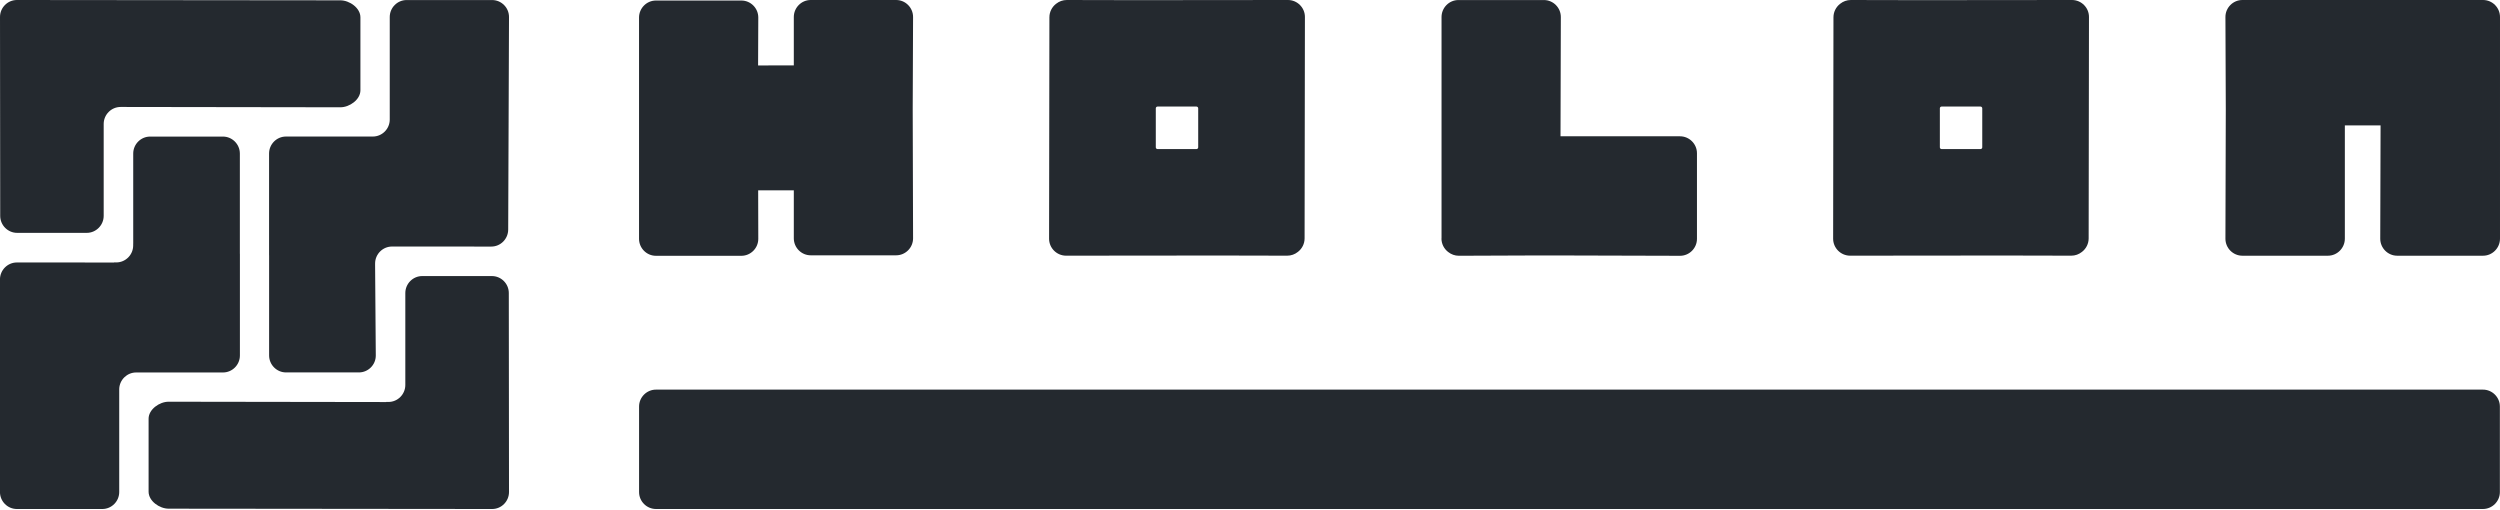
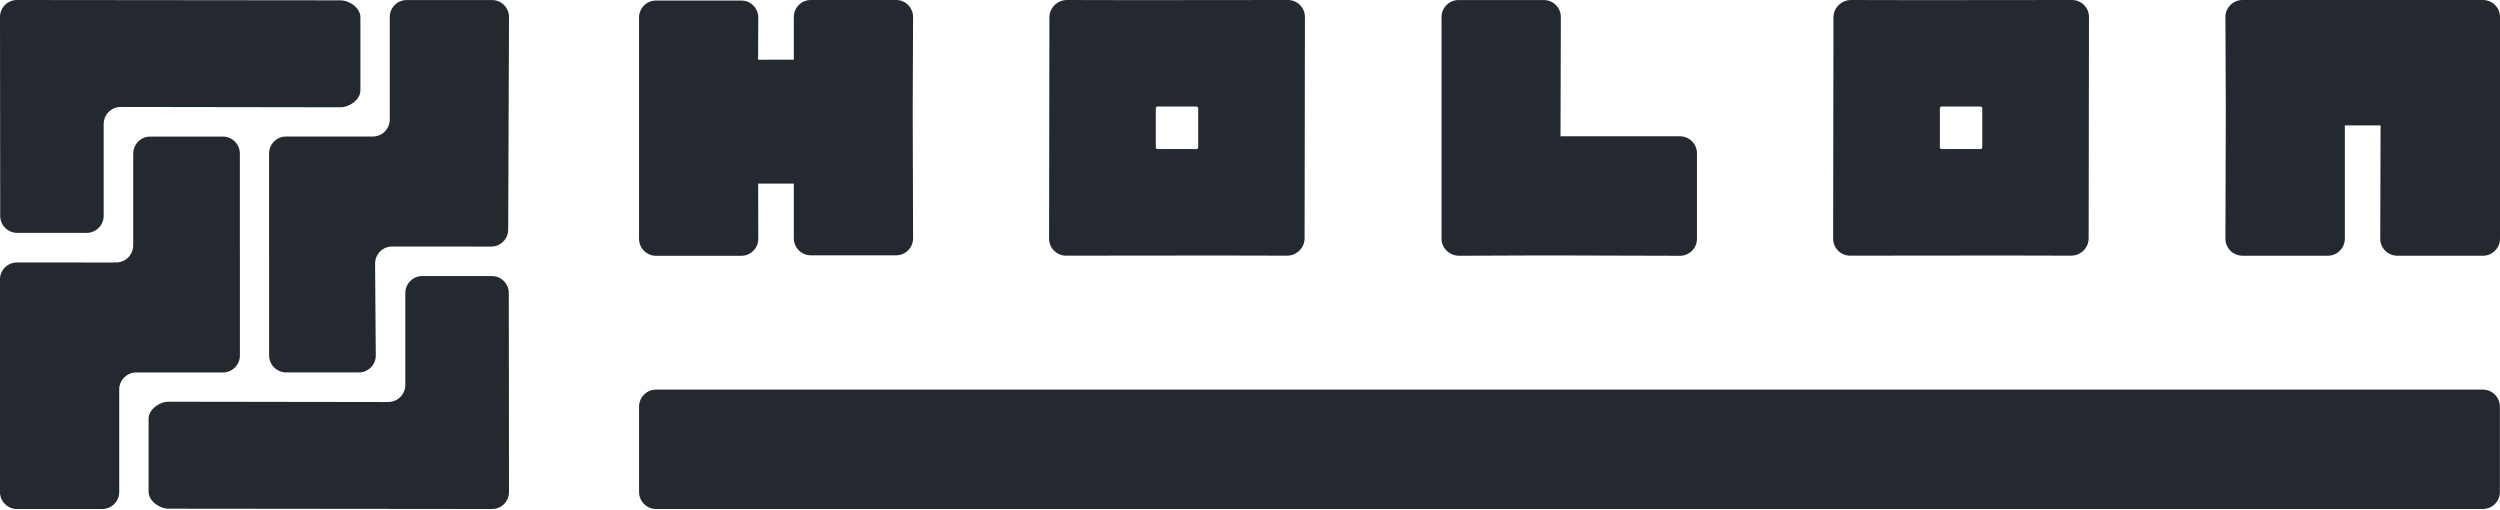
<svg xmlns="http://www.w3.org/2000/svg" xml:space="preserve" width="38.261mm" height="7.79mm" version="1.1" style="shape-rendering:geometricPrecision; text-rendering:geometricPrecision; image-rendering:optimizeQuality; fill-rule:evenodd; clip-rule:evenodd" viewBox="0 0 617.97 125.82">
  <defs>
    <style type="text/css">
   
    .fil0 {fill:#24292F}
   
  </style>
  </defs>
  <g id="L">
    <g id="_2444166393408">
      <path class="fil0" d="M97.45 60.94l0 0 -0.55 0c-2.3,0 -4.18,1.89 -4.18,4.2l0 0.43 -0 0 0.17 22.29c0.02,2.31 -1.88,4.2 -4.18,4.2l-18.01 0c-2.29,0 -4.18,-1.89 -4.18,-4.2l-0 -24.76 -0.01 0 -0 -25.15c0,-2.31 1.88,-4.2 4.18,-4.2l20.92 0 0 -0 0.55 0c2.3,0 4.18,-1.89 4.18,-4.2l0 -0.43 0 -24.91c0,-2.31 1.88,-4.2 4.18,-4.2l21.12 0c2.3,0 4.19,1.89 4.18,4.2l-0.2 52.54c-0.01,2.31 -1.88,4.2 -4.18,4.2 -7.99,0 -15.99,-0.01 -23.99,-0.01z" />
      <path class="fil0" d="M28.19 64.87l0 -0 0.55 0c2.3,0 4.18,-1.89 4.18,-4.2l0 -0.43 0.01 0 0 -22.28c0,-2.31 1.88,-4.2 4.18,-4.2l18 0c2.29,0 4.18,1.89 4.18,4.2l0 24.76 0.01 0 0 25.15c0,2.31 -1.88,4.2 -4.18,4.2l-20.92 -0 0 0 -0.55 0c-2.25,0 -4.11,1.82 -4.18,4.07l0 25.48c0,2.31 -1.88,4.2 -4.18,4.2l-21.12 0c-2.3,0 -4.18,-1.89 -4.18,-4.2l0 -52.54c0,-2.31 1.88,-4.2 4.18,-4.2 8,0 16.01,-0 24.01,0.01z" />
      <path class="fil0" d="M95.46 99.36l0 -0 0.55 0c2.3,0 4.18,-1.89 4.18,-4.2l0 -0.43 0 0 0 -22.29c0,-2.31 1.88,-4.2 4.18,-4.2l17.22 0c2.3,0 4.18,1.89 4.18,4.2 0,17.83 0.05,31.35 0.05,49.18 0,2.31 -1.88,4.21 -4.18,4.2l-79.94 -0.08c-2.3,-0 -4.97,-1.9 -4.97,-4.2l0 -18.04c0,-2.3 2.68,-4.21 4.97,-4.2l53.76 0.08z" />
      <path class="fil0" d="M-0 4.2c0,-2.31 1.88,-4.2 4.18,-4.2l79.94 0.08c2.3,0 4.97,1.9 4.97,4.2l0 18.04c0,2.3 -2.68,4.21 -4.97,4.2l-53.76 -0.08 0 0 -0.55 0c-2.28,0 -4.15,1.86 -4.18,4.15l0 22.77c0,2.3 -1.89,4.2 -4.18,4.2l-17.22 0c-2.29,0 -4.18,-1.89 -4.18,-4.2 0,-17.82 -0.05,-31.35 -0.05,-49.18z" />
-       <path class="fil0" d="M196.22 16.15l0 -11.94c0,-2.31 1.88,-4.21 4.18,-4.21l21.12 0c2.3,0 4.19,1.9 4.18,4.21l-0.09 22.7 0.09 31.99c0.01,2.31 -1.88,4.21 -4.18,4.21l-21.12 0c-2.3,0 -4.18,-1.89 -4.18,-4.21l0 -11.86 -8.81 0 0.03 11.98c0.01,2.31 -1.88,4.21 -4.18,4.21l-21.12 0c-2.3,0 -4.18,-1.89 -4.18,-4.21 0,-18.23 0,-36.46 0,-54.68 0,-2.31 1.88,-4.21 4.18,-4.21l21.12 0c2.3,0 4.19,1.9 4.18,4.21l-0.05 11.84 8.83 -0.02z" />
+       <path class="fil0" d="M 196.22,16.15 V 4.21 C 196.22,1.9 198.1,0 200.4,0 h 21.12 c 2.3,0 4.19,1.9 4.18,4.21 l -0.09,22.7 0.09,31.99 c 0.01,2.31 -1.88,4.21 -4.18,4.21 H 200.4 c -2.3,0 -4.18,-1.89 -4.18,-4.21 V 45.387 h -8.81 L 187.44,59.02 c 0.01,2.31 -1.88,4.21 -4.18,4.21 h -21.12 c -2.3,0 -4.18,-1.89 -4.18,-4.21 V 4.34 c 0,-2.31 1.88,-4.21 4.18,-4.21 h 21.12 c 2.3,0 4.19,1.9 4.18,4.21 l -0.05,10.423 8.83,-0.02 z" />
      <path class="fil0" d="M259.4 4.28c0,-1.34 0.63,-2.54 1.61,-3.31l0.02 -0.01 0.06 -0.05c0.72,-0.57 1.62,-0.91 2.61,-0.91 18.21,0.07 36.38,0 54.59,0l0.06 0 0.05 0c2.29,0.02 4.16,1.9 4.16,4.18 0,18.25 -0.08,36.49 -0.08,54.74 0,1.34 -0.63,2.54 -1.61,3.31l-0.02 0.01 -0.06 0.05c-0.72,0.57 -1.62,0.91 -2.61,0.91 -18.21,-0.07 -36.38,0 -54.59,0l-0.06 0 -0.05 -0c-2.29,-0.02 -4.16,-1.9 -4.16,-4.19 0,-18.25 0.08,-36.49 0.08,-54.74zm26.72 32.57l9.63 0c0.23,0 0.43,-0.19 0.43,-0.43l0 -9.65c0,-0.23 -0.2,-0.43 -0.43,-0.43l-9.63 0c-0.23,0 -0.42,0.2 -0.42,0.43l0 9.65c0,0.23 0.19,0.43 0.42,0.43z" />
      <path class="fil0" d="M356.31 58.94c0,1.34 0.63,2.54 1.61,3.31l0.02 0.01 0.06 0.05c0.72,0.57 1.63,0.91 2.61,0.91l18.07 -0.07 2.96 0 0.31 -0.01 1.35 -0 31.97 0.09c2.31,0.01 4.2,-1.89 4.2,-4.19l0 -21.16c0,-2.3 -1.89,-4.19 -4.2,-4.19l-29.53 0 0.08 -29.47c0.01,-2.31 -1.88,-4.21 -4.18,-4.21l-21.13 0c-2.3,0 -4.18,1.89 -4.18,4.21 0,18.24 0,36.48 0,54.72z" />
      <path class="fil0" d="M453.21 4.28c0,-1.34 0.63,-2.54 1.61,-3.31l0.02 -0.01 0.06 -0.05c0.72,-0.57 1.62,-0.91 2.61,-0.91 18.21,0.07 36.38,0 54.59,0l0.06 0 0.05 0c2.29,0.02 4.16,1.9 4.16,4.18 0,18.25 -0.08,36.49 -0.08,54.74 0,1.34 -0.63,2.54 -1.61,3.31l-0.02 0.01 -0.06 0.05c-0.72,0.57 -1.62,0.91 -2.61,0.91 -18.21,-0.07 -36.38,0 -54.59,0l-0.06 0 -0.05 -0c-2.29,-0.02 -4.16,-1.9 -4.16,-4.19 0,-18.25 0.08,-36.49 0.08,-54.74zm26.72 32.57l9.63 0c0.23,0 0.43,-0.19 0.43,-0.43l0 -9.65c0,-0.23 -0.2,-0.43 -0.43,-0.43l-9.63 0c-0.23,0 -0.42,0.2 -0.42,0.43l0 9.65c0,0.23 0.19,0.43 0.42,0.43z" />
      <path class="fil0" d="M162.17 125.82c-2.31,0 -4.2,-1.88 -4.2,-4.19l0 -21.14c0,-2.3 1.89,-4.19 4.2,-4.18l451.57 0c2.31,-0.01 4.2,1.88 4.2,4.18l0 21.14c0,2.3 -1.89,4.19 -4.2,4.19 -18.21,0 -433.36,0 -451.57,0z" />
      <path class="fil0" d="M617.97 27.38l0 -0.85 0 -22.32c0,-2.32 -1.88,-4.21 -4.19,-4.21l-6.29 0 0 -0 -38.17 0 0 0 -15.03 0c-2.3,0 -4.2,1.9 -4.19,4.21l0.09 22.74 -0.09 32.04c-0.01,2.32 1.88,4.22 4.19,4.22l21.14 0c2.3,0 4.19,-1.9 4.19,-4.22l0 -28 8.83 0 -0.08 28c-0.01,2.32 1.88,4.22 4.19,4.22l21.22 0c2.3,0 4.19,-1.9 4.19,-4.22l0 -31.62z" />
    </g>
  </g>
</svg>
